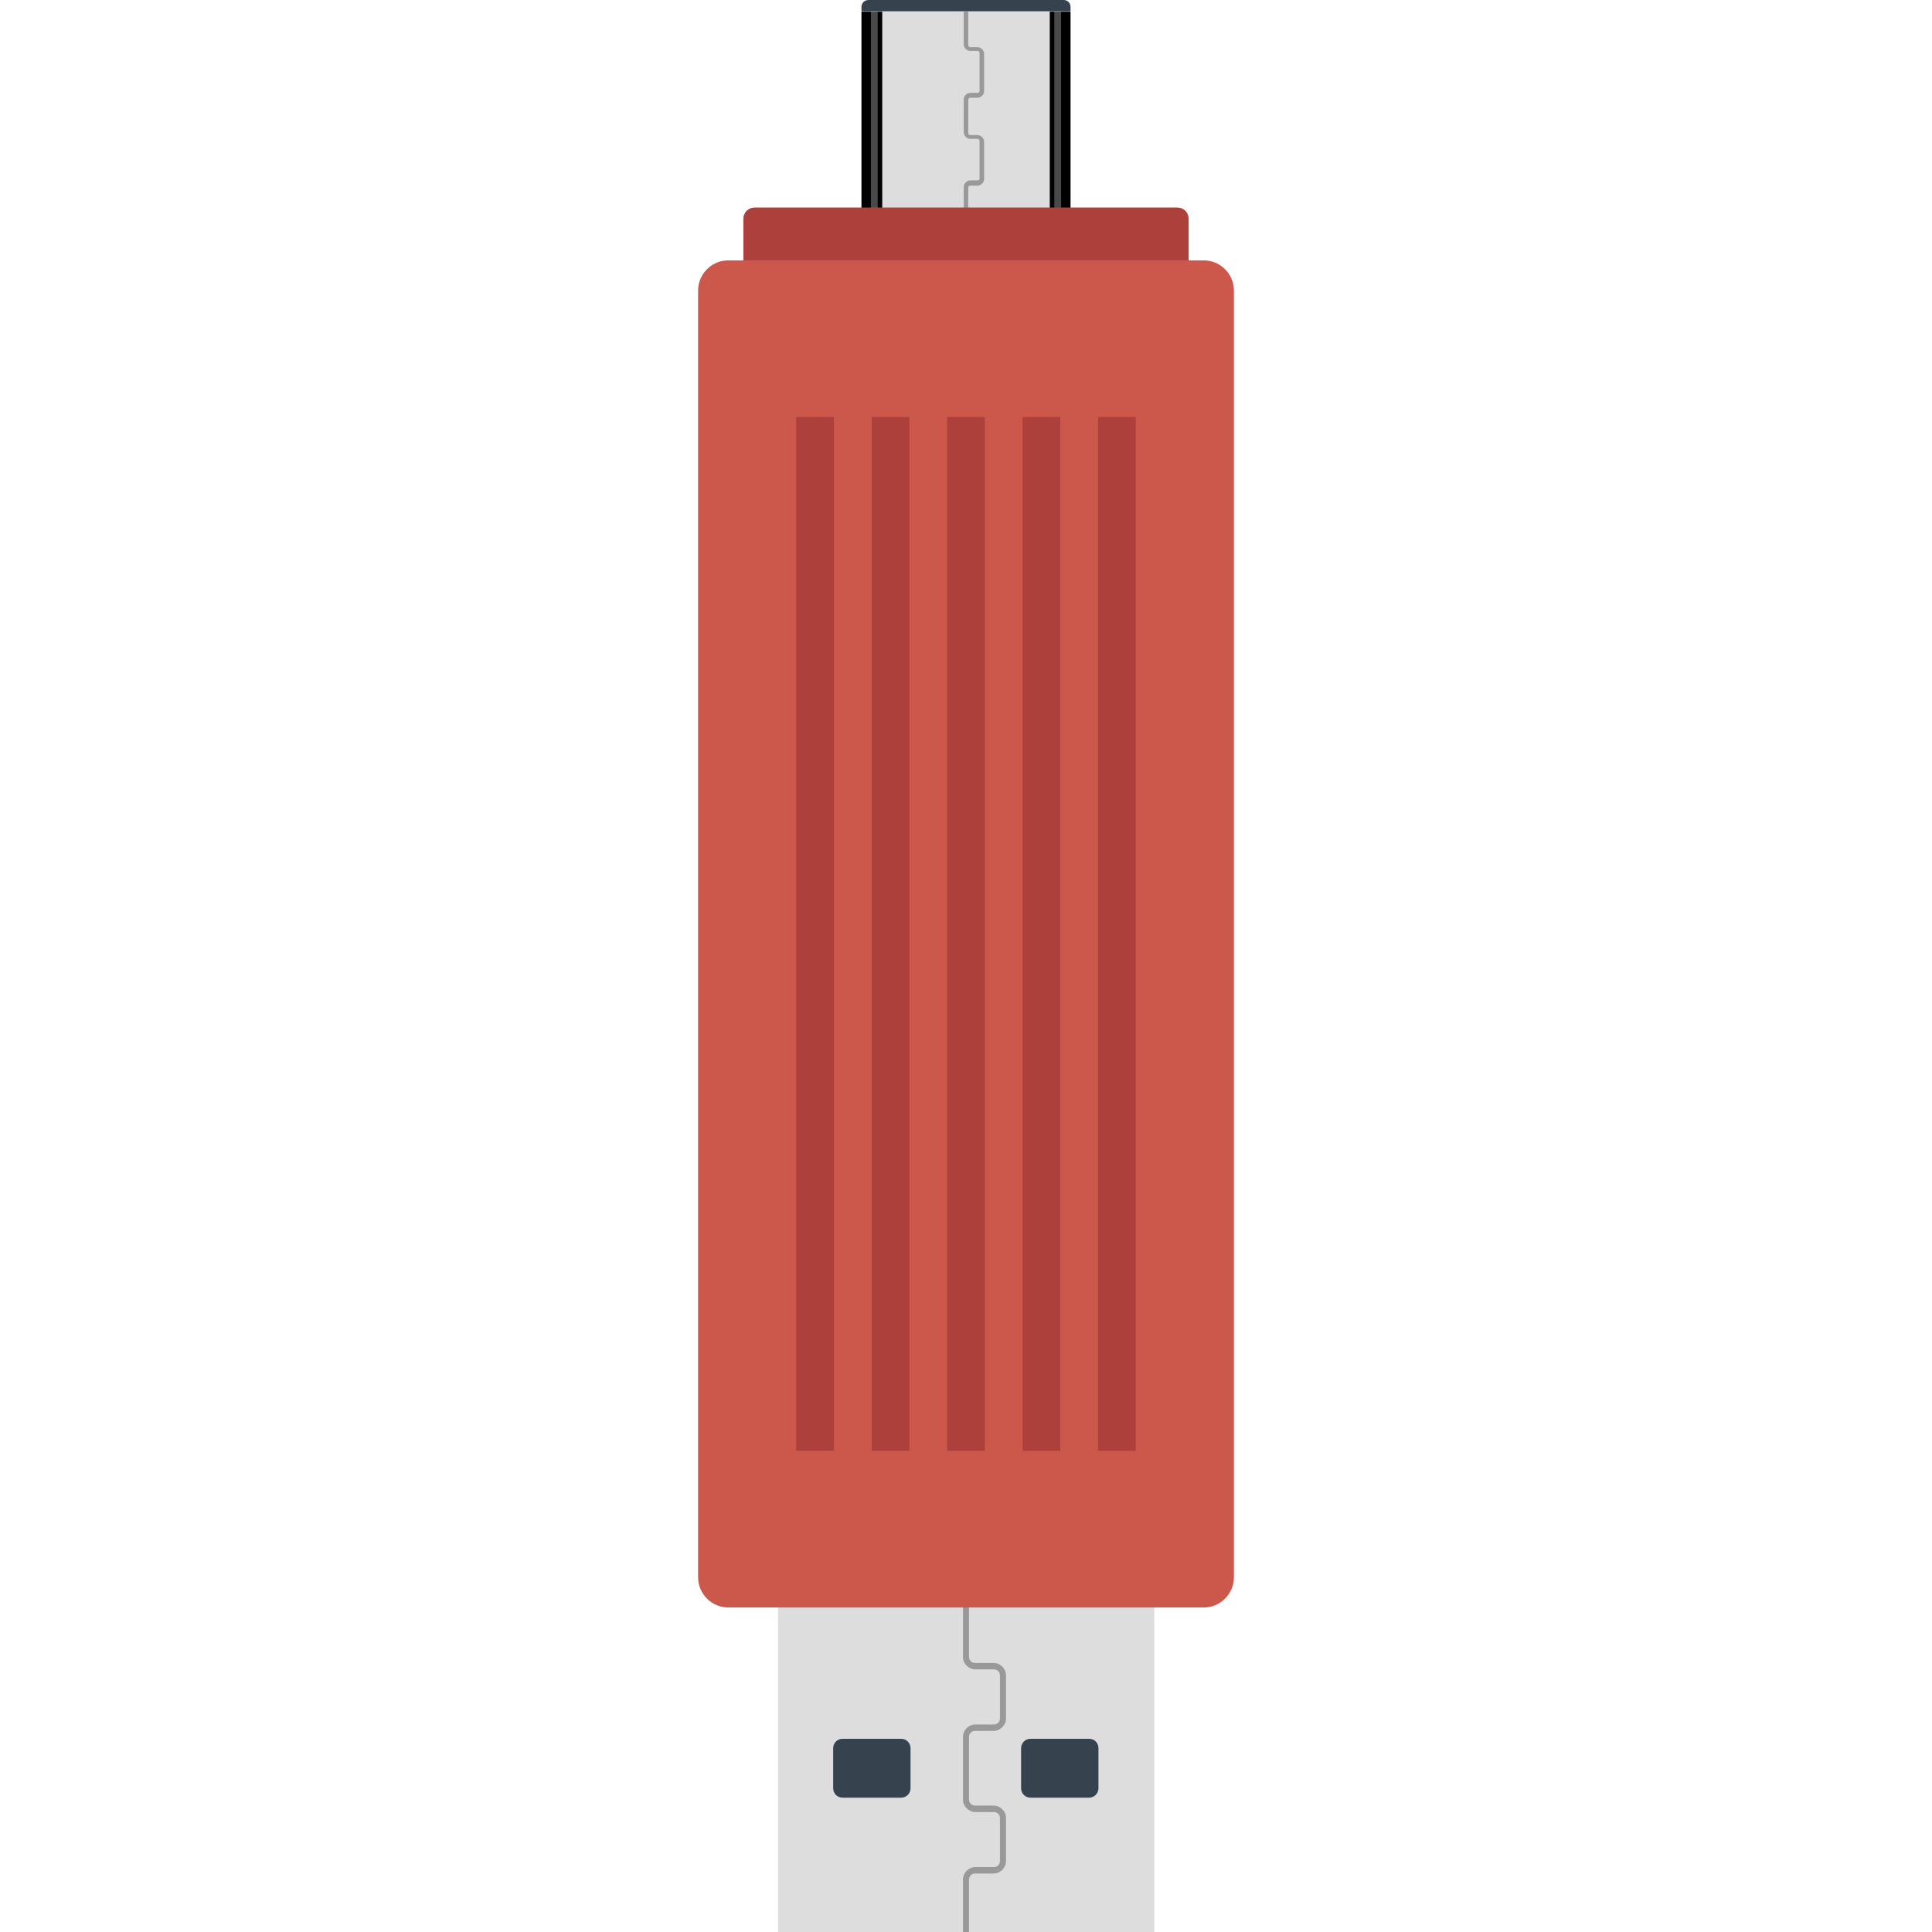
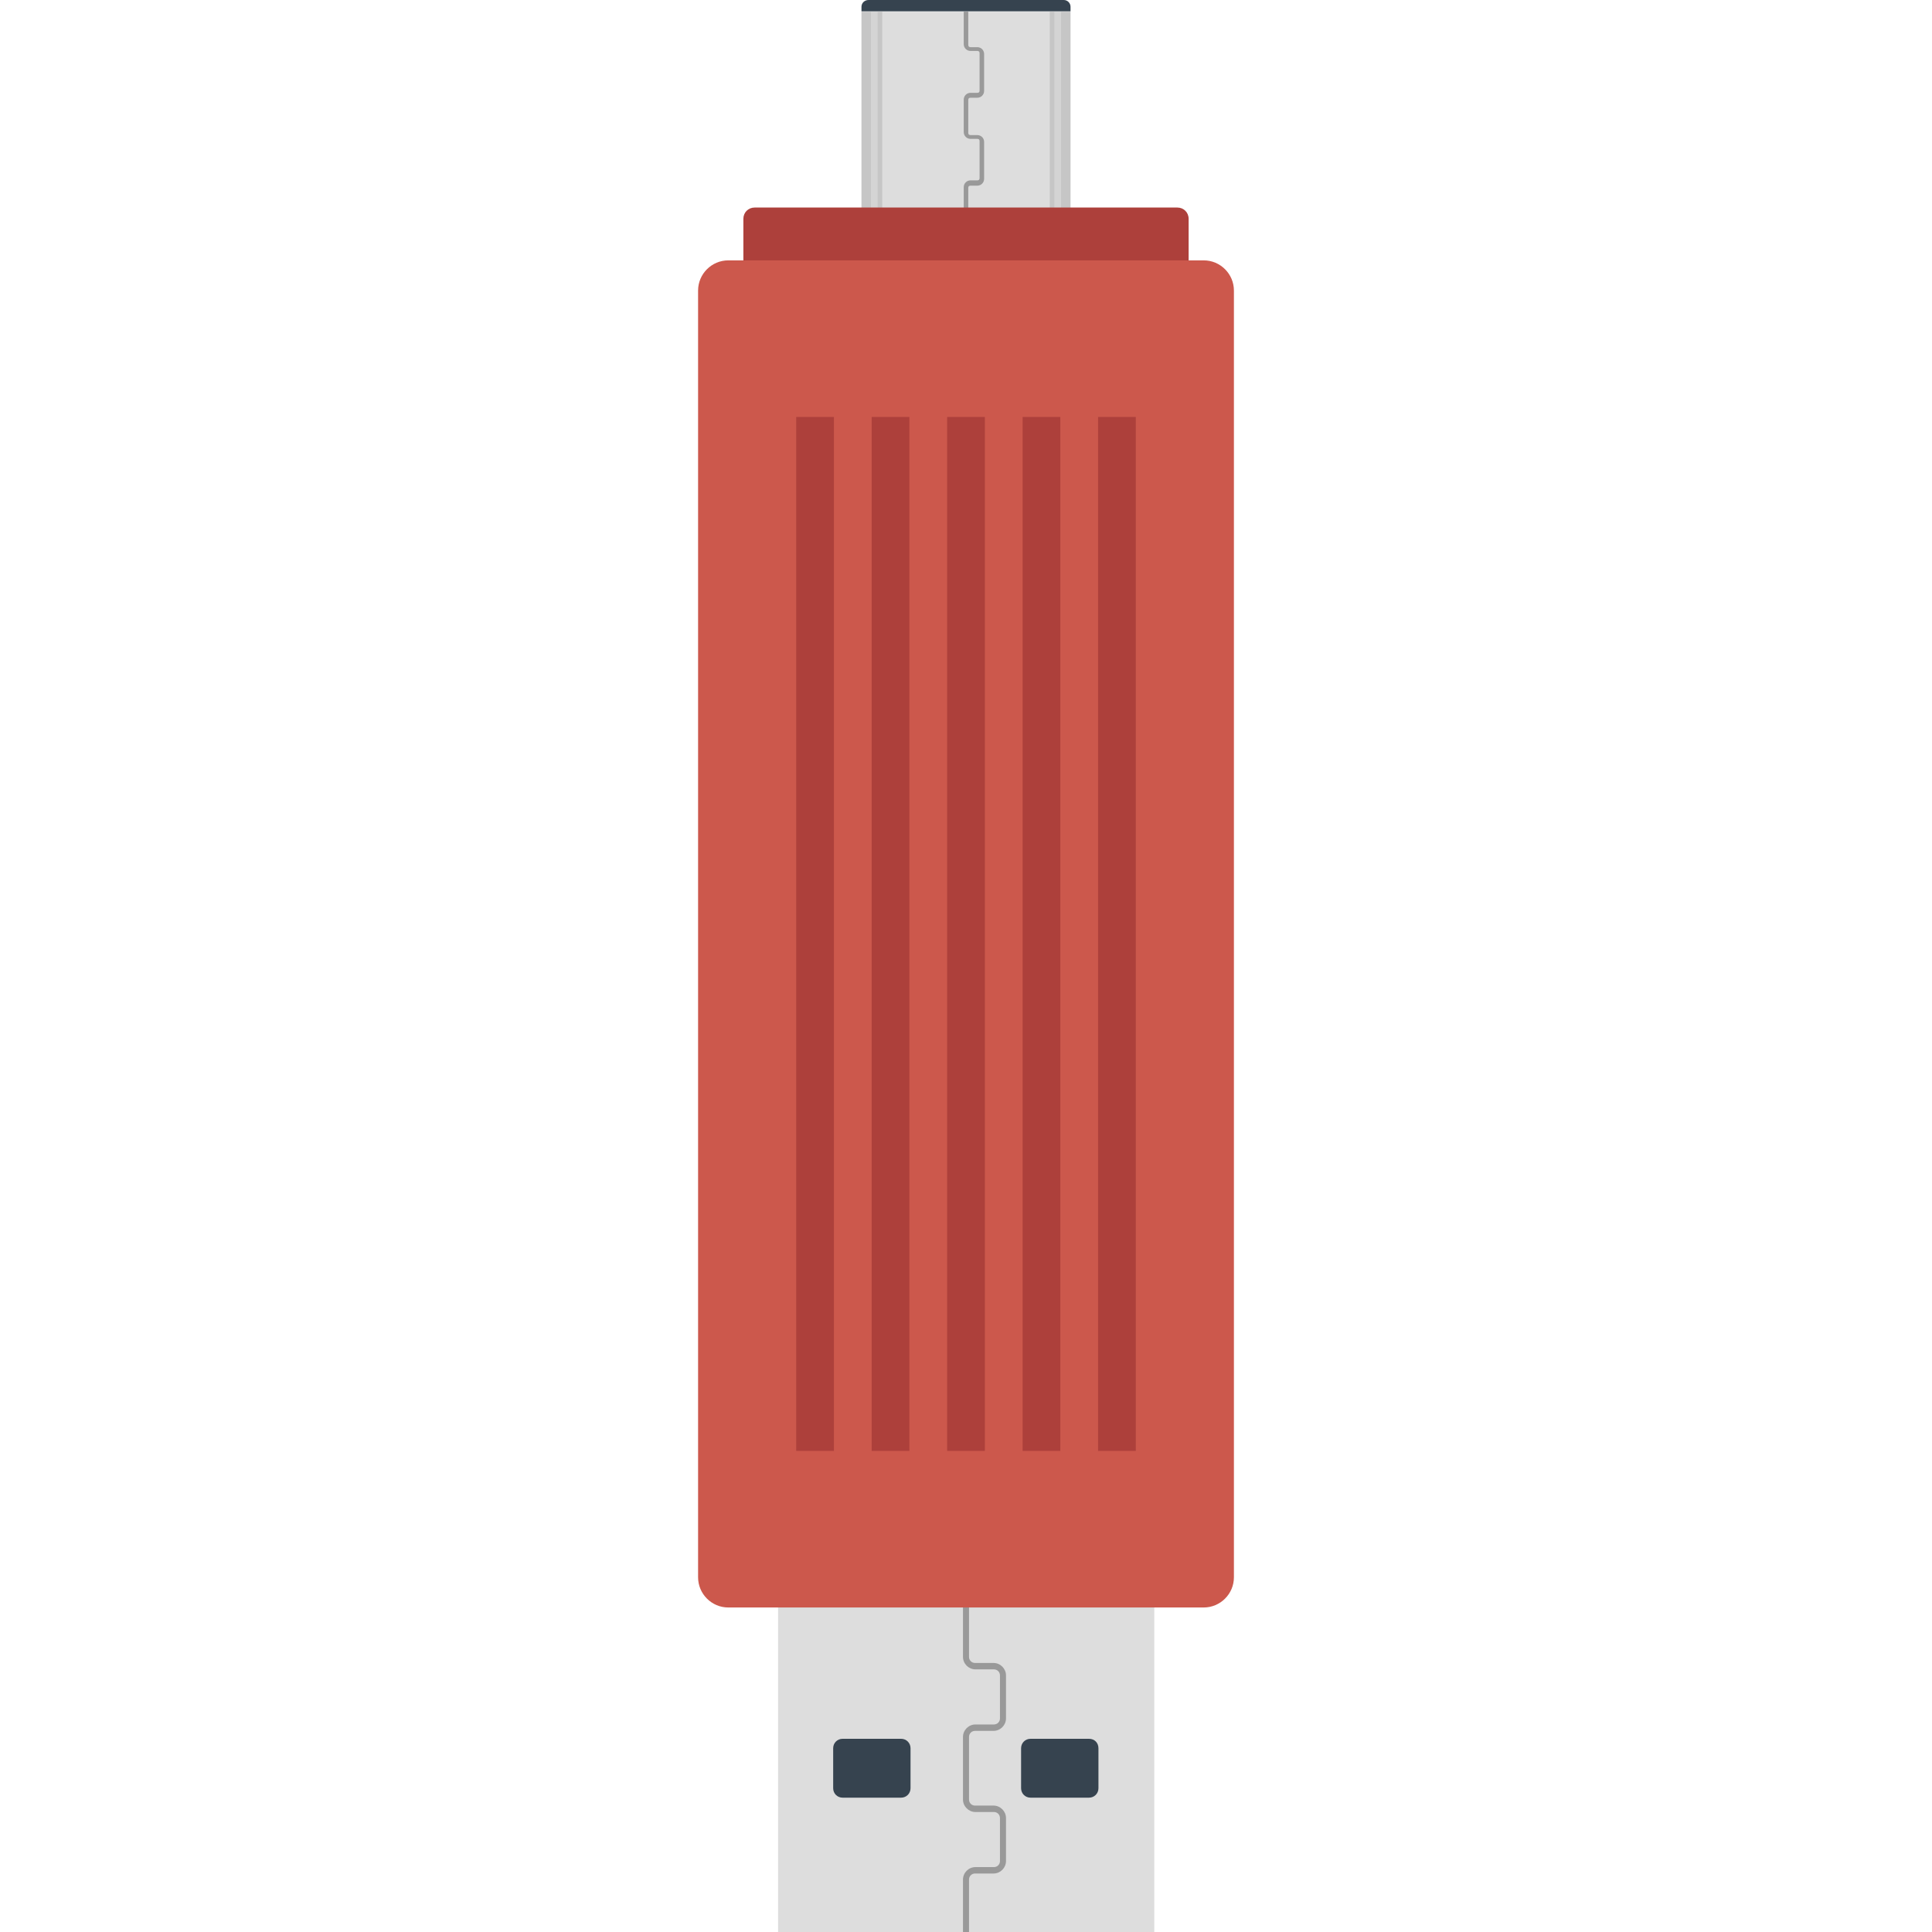
<svg xmlns="http://www.w3.org/2000/svg" viewBox="0 0 512 512" xml:space="preserve">
-   <style>.st0{fill:#ddd}.st1{fill:#36434f}.st2{fill:#999}.st4{opacity:.3;fill:#f4f4f4;enable-background:new}.st5{fill:#ad403b}</style>
+   <style>.st0{fill:#ddd}.st1{fill:#36434f}.st2{fill:#999}.st3{opacity:.15;fill:#444;enable-background:new}.st4{opacity:.3;fill:#f4f4f4;enable-background:new}.st5{fill:#ad403b}</style>
  <path class="st0" d="M228.3 3.1h55.4v52.9h-55.4v-52.9z" />
  <path class="st1" d="M230.2 0h51.7c1 0 1.8 0.8 1.8 1.8v1.2h-55.4v-1.2c0 -1 0.8 -1.8 1.9 -1.8z" />
  <path class="st2" d="M256.6 26.5c0 -0.4 0.2 -0.6 0.6 -0.6h1.8c1 0 1.8 -0.8 1.8 -1.8v-9.8c0 -1 -0.8 -1.8 -1.8 -1.8h-1.8c-0.4 0 -0.6 -0.2 -0.6 -0.6v-8.8h-1.2v8.6c0 1 0.8 1.8 1.8 1.8h1.8c0.4 0 0.6 0.2 0.6 0.6v9.9c0 0.4 -0.2 0.6 -0.6 0.6h-1.8c-1 0 -1.8 0.8 -1.8 1.8v8.6c0 1 0.8 1.8 1.8 1.8h1.8c0.4 0 0.6 0.2 0.6 0.6v9.8c0 0.4 -0.2 0.6 -0.6 0.6h-1.8c-1 0 -1.8 0.8 -1.8 1.8v6.4h1.2v-6.2c0 -0.4 0.2 -0.6 0.6 -0.6h1.8c1 0 1.8 -0.8 1.8 -1.8v-9.8c0 -1 -0.8 -1.8 -1.8 -1.8h-1.8c-0.4 0 -0.6 -0.2 -0.6 -0.6v-8.7z" />
  <path class="st3" d="M228.3 3.1h5.5v52.9h-5.5v-52.9z" />
  <path class="st4" d="M230.8 3.1h1.8v52.9h-1.8v-52.9z" />
  <path class="st3" d="M283.7 56h-5.5v-52.9h5.5v52.9z" />
  <path class="st4" d="M281.2 56h-1.8v-52.9h1.8v52.9z" />
  <path class="st0" d="M206.2 396h99.7v116h-99.7v-116z" />
  <path class="st1" d="M241.3 463.3v10.6c0 1.4 -1.1 2.5 -2.5 2.5h-15.5c-1.4 0 -2.5 -1.1 -2.5 -2.5v-10.6c0 -1.4 1.1 -2.5 2.5 -2.5h15.5c1.4 0 2.5 1.1 2.5 2.5zm49.8 0v10.6c0 1.4 -1.1 2.5 -2.5 2.5h-15.5c-1.4 0 -2.5 -1.1 -2.5 -2.5v-10.6c0 -1.4 1.1 -2.5 2.5 -2.5h15.5c1.5 0 2.5 1.1 2.5 2.5z" />
  <path class="st2" d="M256.8 469v-8.7c0 -0.9 0.7 -1.6 1.6 -1.6h4.9c1.8 0 3.3 -1.5 3.3 -3.3v-11.4c0 -1.8 -1.5 -3.3 -3.3 -3.3h-4.9c-0.9 0 -1.6 -0.7 -1.6 -1.6v-43.1h-1.6v43.1c0 1.8 1.5 3.3 3.3 3.3h4.9c0.9 0 1.6 0.7 1.6 1.6v11.4c0 0.9 -0.7 1.6 -1.6 1.6h-4.9c-1.8 0 -3.3 1.5 -3.3 3.3v16.6c0 1.8 1.5 3.3 3.3 3.3h4.9c0.9 0 1.6 0.7 1.6 1.6v11.4c0 0.9 -0.7 1.6 -1.6 1.6h-4.9c-1.8 0 -3.3 1.5 -3.3 3.3v13.9h1.6v-13.9c0 -0.9 0.7 -1.6 1.6 -1.6h4.9c1.8 0 3.3 -1.5 3.3 -3.3v-11.4c0 -1.8 -1.5 -3.3 -3.3 -3.3h-4.9c-0.9 0 -1.6 -0.7 -1.6 -1.6v-7.9z" />
  <path class="st5" d="M315 70h-118v-12c0 -1.7 1.3 -3 3 -3h112c1.7 0 3 1.3 3 3v12z" />
  <path d="M319 426h-126c-4.4 0 -8 -3.6 -8 -8v-341c0 -4.4 3.6 -8 8 -8h126c4.4 0 8 3.6 8 8v341c0 4.4 -3.6 8 -8 8z" fill="#cc584c" />
  <path class="st5" d="M211 110.5h10v274h-10v-274zm20 0h10v274h-10v-274zm20 0h10v274h-10v-274zm20 0h10v274h-10v-274zm20 0h10v274h-10v-274z" />
</svg>
